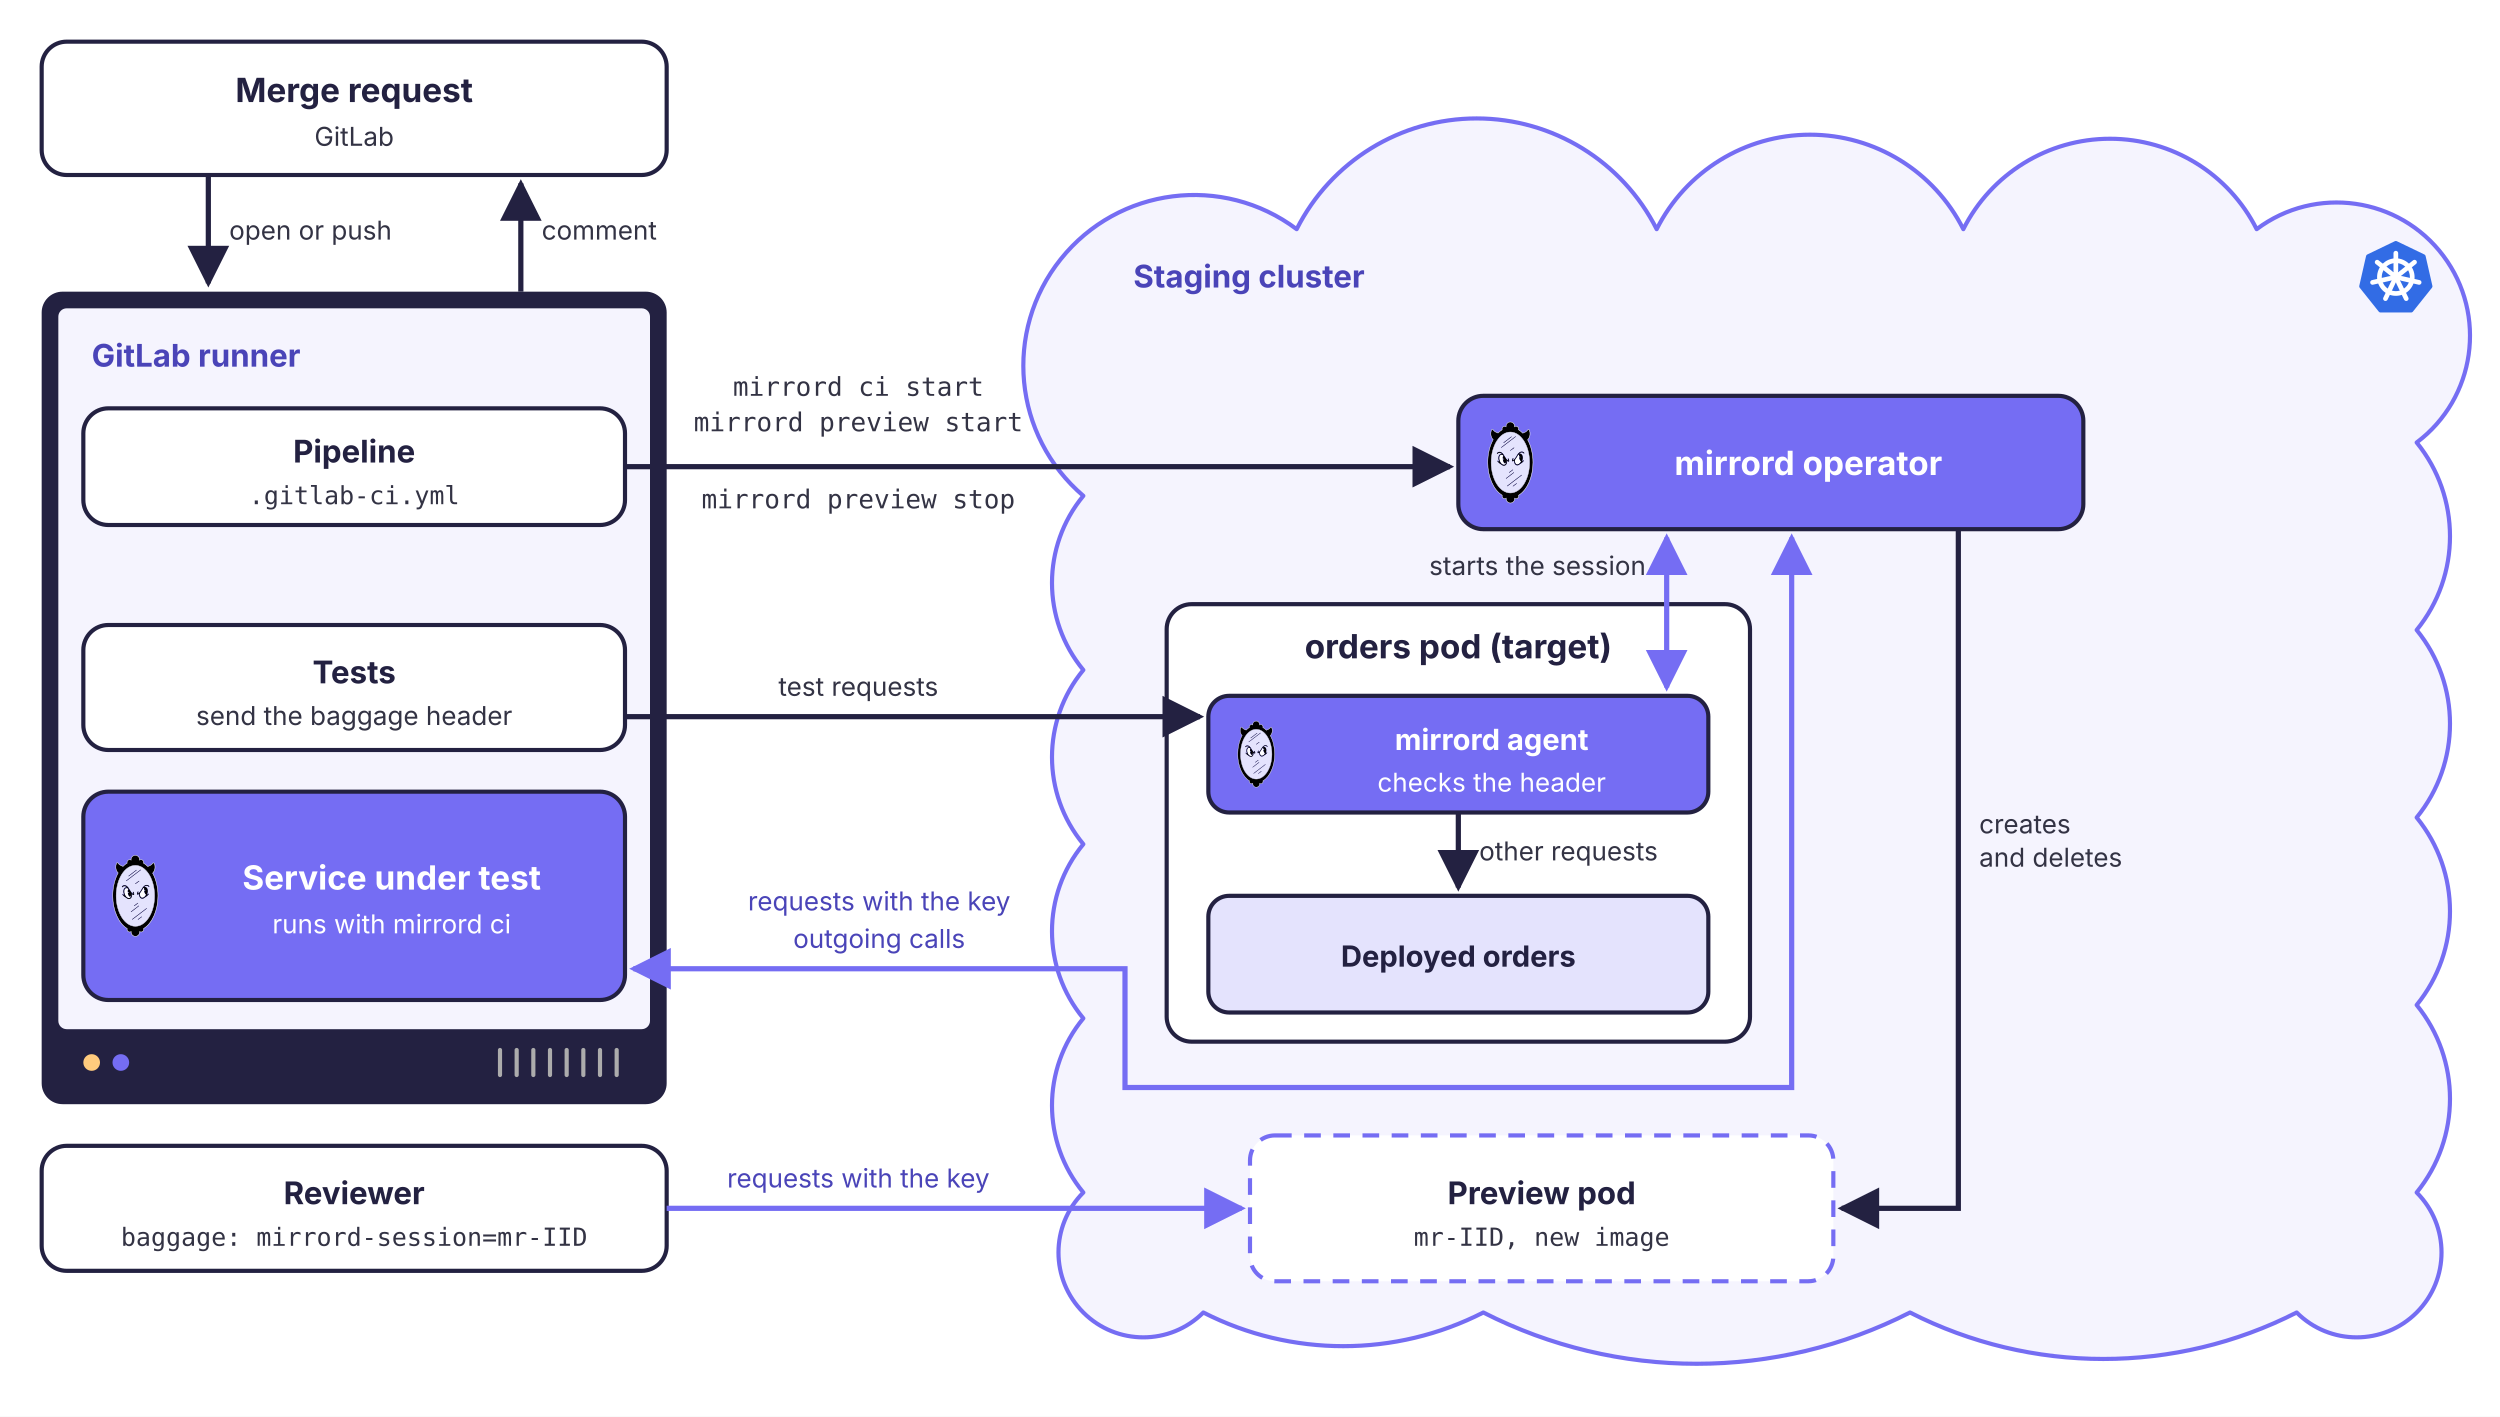
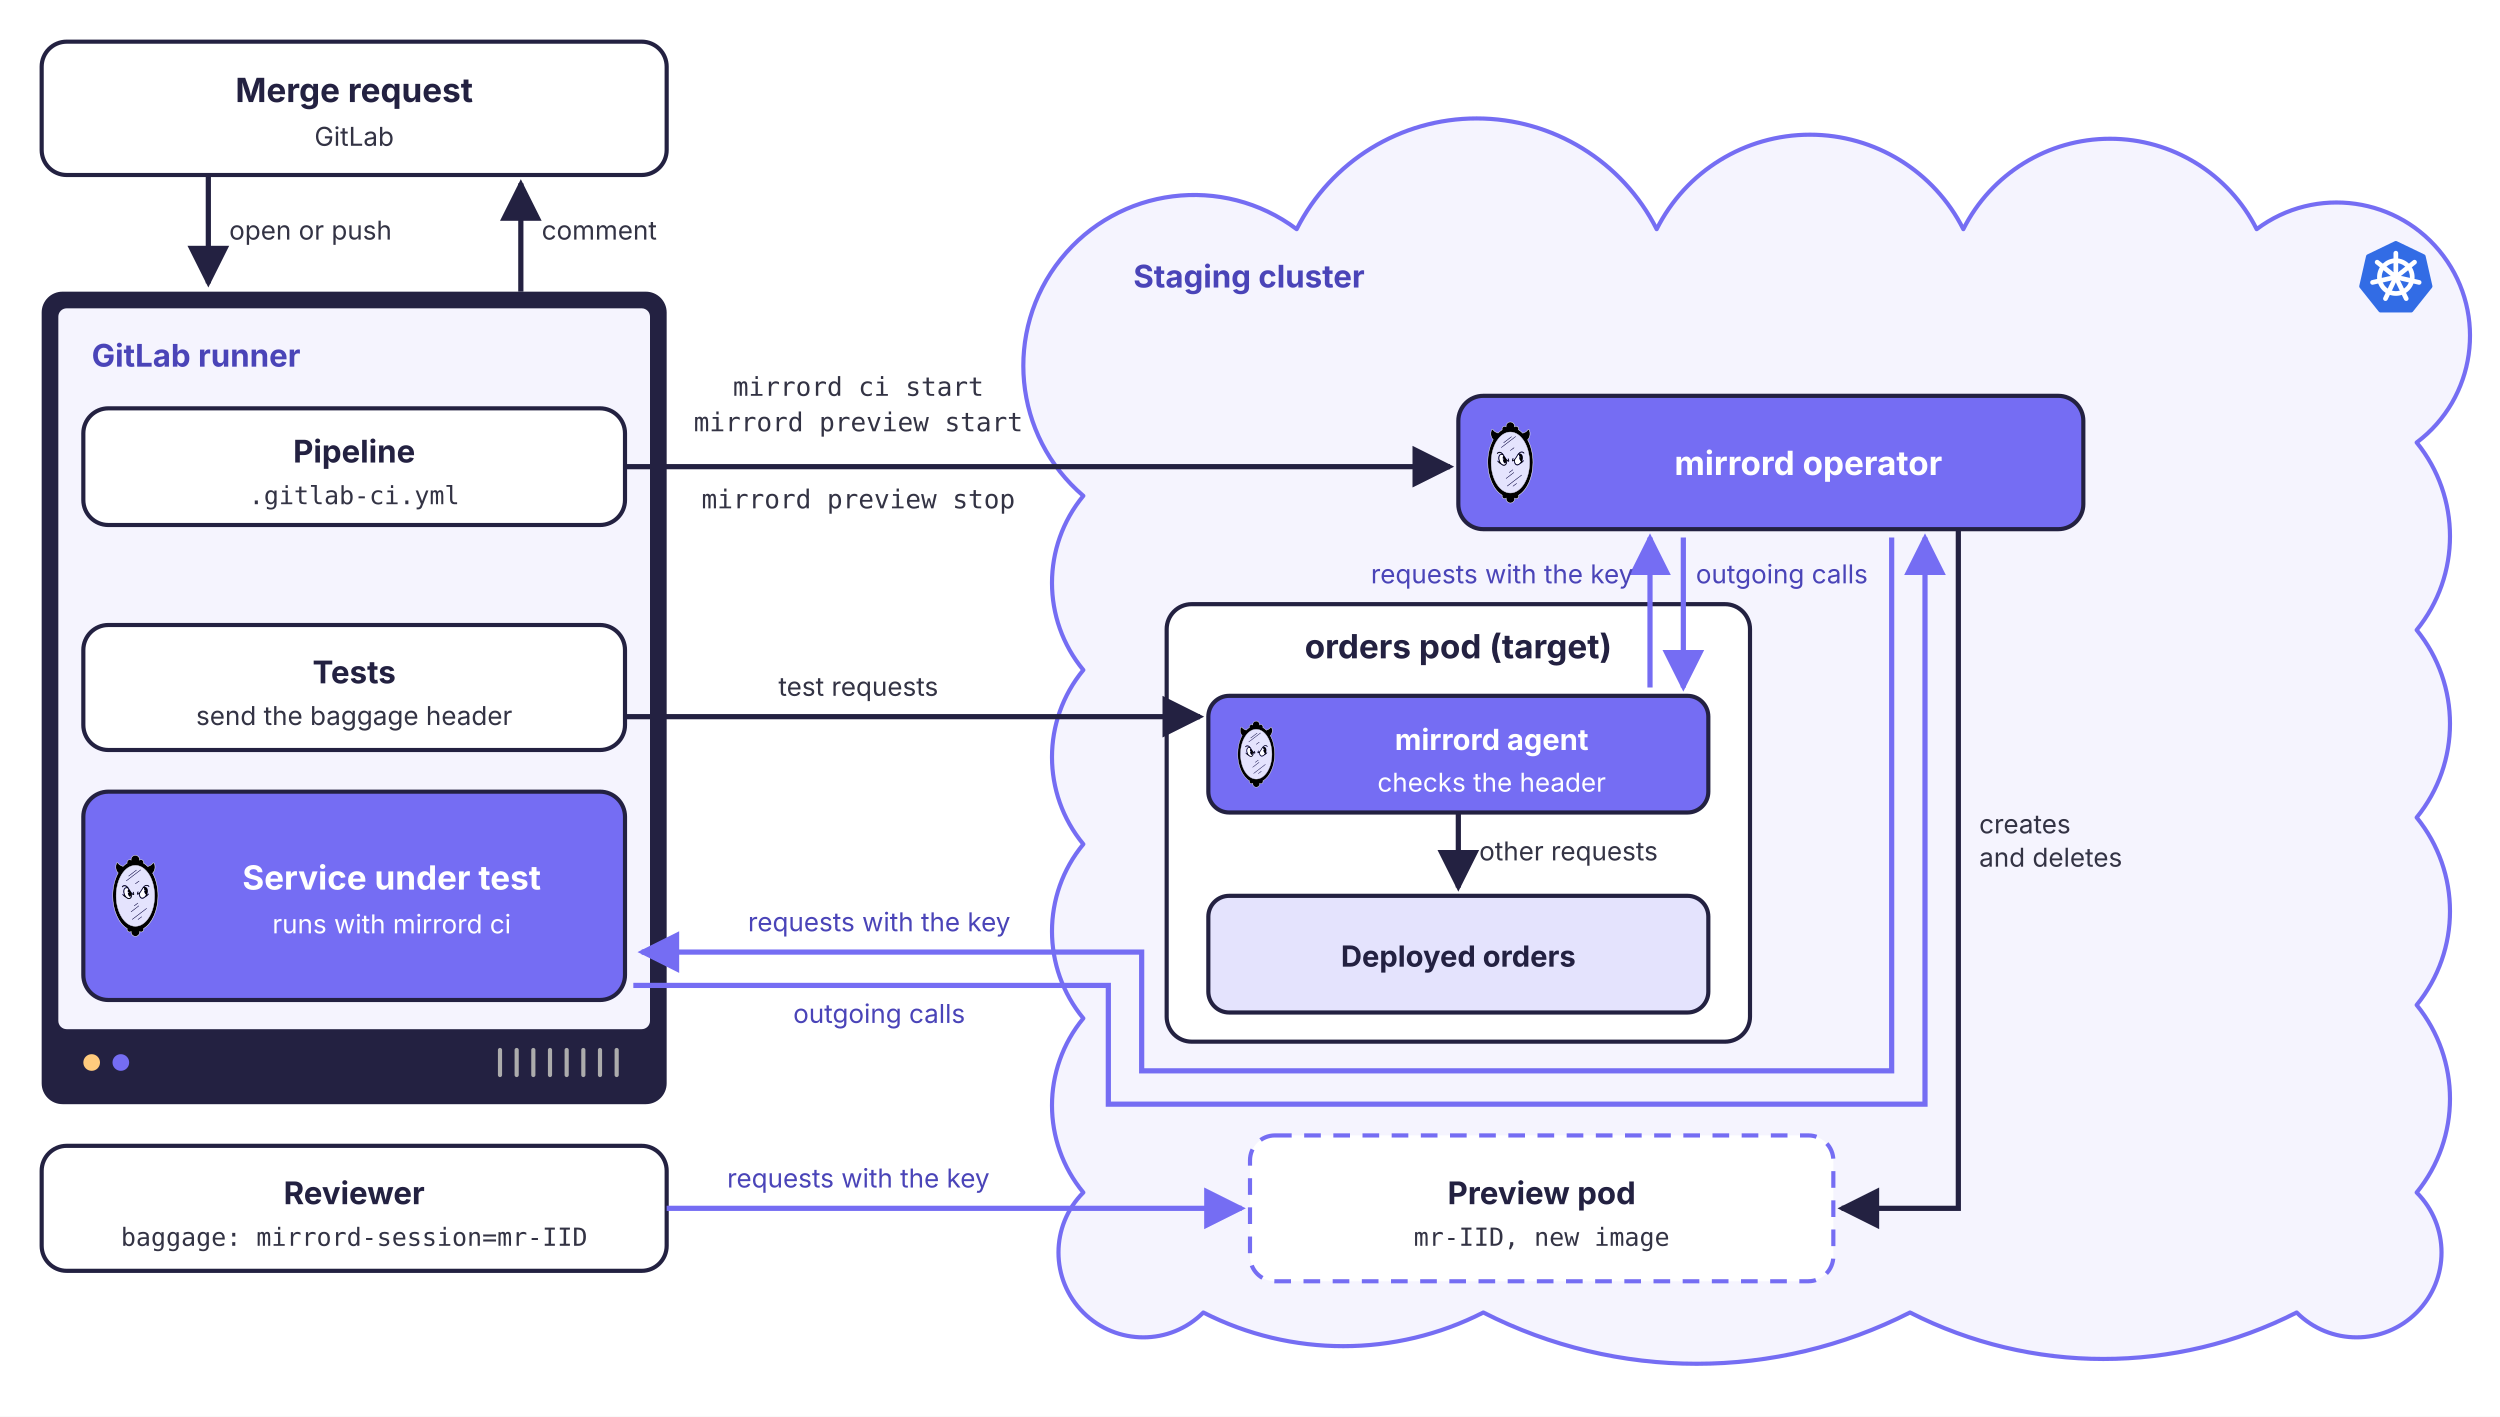
<svg xmlns="http://www.w3.org/2000/svg" viewBox="0 0 1200 680" width="1200" height="680" font-family="Inter, Helvetica, Arial, sans-serif" role="img" aria-labelledby="t d">
  <defs>
    <marker id="arrow" viewBox="0 0 10 10" refX="9" refY="5" markerWidth="8" markerHeight="8" orient="auto-start-reverse">
      <path d="M0 0 L10 5 L0 10 z" fill="#232141" />
    </marker>
    <marker id="arrow-purple" viewBox="0 0 10 10" refX="9" refY="5" markerWidth="8" markerHeight="8" orient="auto-start-reverse">
      <path d="M0 0 L10 5 L0 10 z" fill="#756DF3" />
    </marker>
    <symbol id="k8s" viewBox="0 0 32 32">
      <polygon points="16.00,1.60 27.73,7.25 30.62,19.94 22.51,30.11 9.49,30.11 1.38,19.94 4.27,7.25" fill="#326CE5" stroke="#326CE5" stroke-width="2" stroke-linejoin="round" />
      <g fill="none" stroke="#ffffff" stroke-width="2" stroke-linecap="round">
        <circle cx="16" cy="16" r="7" />
        <line x1="16.00" y1="13.40" x2="16.00" y2="5.80" />
        <line x1="18.03" y1="14.38" x2="23.97" y2="9.64" />
        <line x1="18.53" y1="16.58" x2="25.94" y2="18.27" />
        <line x1="17.13" y1="18.34" x2="20.43" y2="25.19" />
        <line x1="14.87" y1="18.34" x2="11.57" y2="25.19" />
        <line x1="13.47" y1="16.58" x2="6.06" y2="18.27" />
        <line x1="13.97" y1="14.38" x2="8.03" y2="9.64" />
      </g>
      <circle cx="16" cy="16" r="2.4" fill="#ffffff" />
    </symbol>
    <symbol id="mirrord" viewBox="97 61 391 696">
      <path fill="#ffffff" d="M255.6,387c4.1,19.1-0.9,36.1-12,40.5c-8.2,3.2-17.8,0-26.5-8.2c-0.3-0.6-0.9-0.9-1.5-1.2c0,0,0,0-0.3-0.3 c-5.5-5.6-10.5-13.2-14-22c-4.7-11.5-6.1-23.2-4.4-33.5c1.8-9.4,6.1-16.1,12.8-18.8c5.5-2.3,12.5-1.5,19.3,2.6 c1.5,2.3,2.6,4.4,3.8,6.2c-4.1,2.6-6.4,10.3-6.4,20.3l3.2,1.8l11.1,6.5l-12.5,1.5h-0.9c0.3,1.2,0.3,2.3,0.6,3.5 c3.2,17.9,12,31.1,19,29.7c6.4-1.2,9.6-14.4,7.6-30.2C255.3,386.4,255.6,386.7,255.6,387z" />
      <path fill="#ffffff" d="M384,398.4c-3.2,6.8-7.3,12.3-12,17c0,0,0,0-0.3,0c-0.6,0.3-0.9,0.9-1.2,1.2c-8.7,7.9-18.4,11.5-26.5,8.2 c-11.1-4.7-16-21.4-12-40.5c1.5-1.8,3.2-3.8,4.7-5.6c5-6.5,9-13.2,12.8-20l1.2-2.1c1.2-1.8,2-3.8,3.2-5.6c1.2-2.1,2.6-4.4,4.4-7 c3.5-2.1,6.7-3.2,9.9-3.8c-2,4.7-2.3,10.3-2.3,15.3l3.2,1.8l11.1,6.5l-12.5,1.5h-0.9c0.3,1.2,0.3,2.3,0.6,3.8 C370.5,384.6,377.5,397,384,398.4z" />
      <path fill="#E4E3FD" d="M405,391.7c-1.5-1.2-3.8-0.9-5,0.6c-3.2,4.1-7,7.9-11.1,11.5c1.2-2.3,2.6-5,3.5-7.6 c5.3-12.6,6.7-25.8,4.7-37.3c-2.3-12-8.2-20.6-16.9-24.1c-4.1-1.8-8.8-2.1-13.7-1.2c4.4-4.4,10.2-8.5,17.5-10 c8.2-1.5,16.6,1.5,20.4,7.3c1.2,1.5,3.2,2.1,5,0.9c1.5-1.2,2-3.2,0.9-4.7c-5.5-8.2-16.6-12.3-27.4-10c-11.1,2.1-19.3,9.7-24.2,15.6 c-2,2.3-3.8,5-5.5,7.3c-2,2.9-3.5,5.6-5,8.2c-1.2,2.1-2.3,3.8-3.2,5.6l-1.2,2.1c-3.8,6.5-7.6,13.2-12.3,19.1 c-5.8,7.6-11.7,12.9-18.4,16.7c0.6-5,2-9.7,4.4-14.1c0.9-1.8,0.3-3.8-1.5-4.7c-1.7-0.9-3.8-0.3-4.7,1.5c-2.9,5.6-4.7,11.5-5.3,17.6 c0,0.9-0.3,3.5,1.5,5.6c1.2,1.2,2.3,1.8,4.1,1.8c1.5,0,2.9-0.3,4.4-1.5c2.6-1.5,5.3-3.2,7.9-5.3c-1.7,18.5,5,34.1,17.5,39.3 c2.9,1.2,5.8,1.8,8.8,1.8c8.5,0,17.5-4.4,25.4-12c11.4-6.2,21.6-14.4,29.5-24.7C406.7,395.2,406.4,392.8,405,391.7z M292.1,149.1 c90.1,0,163.6,116.6,163.6,259.6s-73.5,259.6-163.6,259.6c-90.4,0-163.6-116.6-163.6-259.6S201.9,149.1,292.1,149.1z M389.5,517.3 c0.9-0.6,0.9-1.8,0.3-2.3c-0.6-0.9-1.8-0.9-2.3-0.3l-122.5,93.7c-0.9,0.6-0.9,1.8-0.3,2.3c0.3,0.3,0.9,0.6,1.5,0.6 c0.3,0,0.9,0,1.2-0.3L389.5,517.3z M346.9,589c0.9-0.6,0.9-1.8,0.3-2.3c-0.6-0.9-1.8-0.9-2.3-0.3l-31.2,23.2 c-0.9,0.6-0.9,1.8-0.3,2.3c0.3,0.6,0.9,0.9,1.5,0.9c0.3,0,0.6-0.3,0.9-0.3L346.9,589z M338.2,189.1c0.9-0.6,0.9-1.8,0.3-2.3 c-0.6-0.9-1.8-0.9-2.3-0.3l-122.5,93.4c-0.9,0.6-0.9,1.8-0.3,2.3c0.3,0.3,0.9,0.6,1.5,0.6c0.3,0,0.9,0,0.9-0.3L338.2,189.1z M324.4,284.5c0.9-0.6,0.9-1.8,0.3-2.3c-0.6-0.9-1.7-0.9-2.3-0.3l-31.2,22.9c-0.9,0.6-0.9,1.8-0.3,2.3c0.3,0.6,0.9,0.6,1.5,0.6 c0.3,0,0.6,0,0.9-0.3L324.4,284.5z M322.7,495.9c0.9-0.6,0.9-1.8,0.3-2.3c-0.6-0.9-1.8-0.9-2.3-0.3l-66.2,50.8 c-0.9,0.6-0.9,1.8-0.3,2.3c0.3,0.3,0.9,0.6,1.5,0.6c0.3,0,0.6,0,0.9-0.3L322.7,495.9z M314.8,472.4c0.9-0.6,0.9-1.8,0.3-2.3 c-0.6-0.9-1.8-0.9-2.3-0.3L281.6,493c-0.9,0.6-0.9,1.8-0.3,2.3c0.3,0.6,0.9,0.9,1.5,0.9c0.3,0,0.9-0.3,0.9-0.3L314.8,472.4z M302.3,190.5c0.9-0.6,0.9-1.8,0.3-2.3c-0.6-0.9-1.7-0.9-2.3-0.3L234,239c-0.9,0.6-0.9,1.8-0.3,2.3c0.3,0.3,0.9,0.6,1.5,0.6 c0.3,0,0.9,0,1.2-0.3L302.3,190.5z M280.1,399.6c1.8-2.1,1.5-4.7,1.5-5.6c-0.6-6.2-2.3-12.3-5-17.9c-0.9-1.8-2.9-2.3-4.7-1.5 c-1.8,0.9-2.3,2.9-1.5,4.7c2.3,4.4,3.8,9.4,4.4,14.1c-6.4-3.8-12.5-9.4-18.4-16.7c-4.7-6.2-8.8-12.9-12.3-19.1l-1.5-2.3 c-1.2-1.8-2-3.8-3.2-5.6c-1.5-2.3-2.9-5.3-5-8.2c0,0,0,0,0-0.3c-1.5-2.3-3.5-5-5.5-7.3c-5-5.9-13.1-13.2-24.2-15.6 c-10.8-2.1-21.9,2.1-27.4,10c-1.2,1.5-0.6,3.8,0.9,4.7c1.5,1.2,3.8,0.6,4.7-0.9c4.1-5.9,12.5-8.8,20.4-7.3 c7.3,1.5,13.1,5.9,17.5,10c-4.7-0.9-9.3-0.3-13.7,1.2c-8.8,3.5-14.6,12-16.9,24.1c-2,11.5-0.3,24.7,4.7,37.3 c1.2,2.6,2.3,5.3,3.5,7.6c-4.1-3.5-7.9-7.3-11.1-11.5c-1.2-1.5-3.5-1.8-5-0.6c-1.5,1.2-1.8,3.5-0.6,5c8.2,10,18.4,18.5,29.5,24.7 c7.9,7.6,16.9,11.7,25.7,11.7c2.9,0,6.1-0.6,8.8-1.8c12.5-5.3,19-20.6,17.5-39.3c2.6,2.1,5,3.8,7.9,5.3c1.5,0.9,2.9,1.2,4.4,1.2 C277.8,401.4,279.2,400.8,280.1,399.6z" />
      <path d="M439.4,215.2c29.5,54,45.5,122.4,45.5,193.8c0,123.6-49,234.9-122.8,279.2c0.6,2.1,1.2,4.4,1.2,6.8 c0,12.3-10.2,22.6-22.5,22.6c-4.4,0-8.8-1.2-12.3-3.5c0.3,1.2,0.3,2.6,0.3,3.8c0,20.3-16.3,36.7-36.5,36.7s-36.5-16.4-36.5-36.7 c0-1.2,0-2.6,0.3-3.8c-3.5,2.3-7.9,3.5-12.3,3.5c-12.3,0-22.5-10-22.5-22.6c0-2.3,0.3-4.7,1.2-6.8C148.6,643.6,99.3,532.3,99.3,409 c0-71.9,16.3-140.9,46.4-195.3c-1.5-0.9-2.3-2.1-3.5-3.2c-9.9-11.2-15.5-26.4-16.9-42.6c-0.6-11.5,0.9-23.2,5-33.8 c0.6-1.8,2.6-6.8,7.6-7.3c5.3-0.6,8.5,3.8,11.4,7.9c1.2,1.5,2.3,2.9,2.9,3.8c5.5,5.3,12.5,9.7,21.6,13.8c4.4,2.1,9,3.8,13.4,5.3 c11.1-11.2,22.8-20.6,35-27.9c-0.6-2.3-1.2-4.4-1.2-6.8c0-12.3,10.2-22.6,22.5-22.6c4.4,0,8.8,1.2,12.3,3.5c0-1.2-0.3-2.6-0.3-3.8 c0-20.3,16.3-36.7,36.5-36.7c20.1,0,36.5,16.4,36.5,36.7c0,1.2,0,2.6-0.3,3.8c3.5-2.3,7.9-3.5,12.3-3.5c12.5,0,22.5,10.3,22.5,22.6 c0,2.3-0.3,4.7-1.2,6.8c12.5,7.6,24.8,17.3,36.2,29.1c4.7-1.5,9-3.2,13.7-5.3c9-4.1,16-8.5,21.6-13.8c0.9-0.9,2-2.3,2.9-3.8 c2.9-4.1,6.1-8.5,11.4-7.9c5,0.6,7,5.6,7.6,7.3c4.1,10.6,5.5,22.3,4.7,33.8c-1.2,15.9-7,31.4-16.9,42.6 C442.3,212.6,441.1,214,439.4,215.2z M455.7,409c0-143.3-73.5-259.6-163.6-259.6c-90.4,0-163.6,116.6-163.6,259.6 c0,143,73.5,259.6,163.6,259.6C382.5,668.6,455.7,552,455.7,409z" />
      <path fill="#ffffff" d="M292.4,756.6c-21.2,0-38.5-17.4-38.5-38.7c0-0.1,0-0.2,0-0.3c-3,1.3-6.5,2-10,2c-13.5,0-24.5-11-24.5-24.6 c0-2.2,0.2-4.2,0.7-5.9c-36.1-22.2-66.8-60.3-88.9-110.2C109,528.5,97.3,469.7,97.3,409c0-71.5,16.3-140.6,45.8-194.7 c-0.6-0.5-1.1-1-1.5-1.5c-0.3-0.3-0.5-0.6-0.8-0.8l-0.1-0.1c-9.7-10.9-15.9-26.4-17.4-43.7c-0.6-12.5,1.1-24.4,5.1-34.7 c0.8-2.3,3.2-7.9,9.2-8.6c6.5-0.7,10.4,4.7,13.2,8.7c1.1,1.4,2.2,2.8,2.9,3.7c5.3,5,11.9,9.2,20.9,13.3c3.5,1.7,7.6,3.3,12.1,4.8 c10.7-10.7,21.9-19.6,33.2-26.5c-0.5-1.9-0.9-3.7-0.9-5.8c0-13.3,11.2-24.6,24.5-24.6c3.5,0,6.9,0.7,10,2c0-0.1,0-0.2,0-0.3 c0-21.3,17.3-38.7,38.5-38.7c21.2,0,38.5,17.4,38.5,38.7c0,0.1,0,0.2,0,0.3c3-1.3,6.5-2,10-2c13.5,0,24.5,11,24.5,24.6 c0,2.2-0.2,4.2-0.7,5.9c12.2,7.6,23.8,16.9,34.3,27.6c3.7-1.2,7.6-2.7,12.3-4.8c9-4.1,15.7-8.4,21-13.4c0.7-0.7,1.8-2,2.6-3.4 l0.1-0.1c2.8-4,6.7-9.5,13.2-8.8c6,0.7,8.5,6.3,9.3,8.7c4,10.4,5.7,22.4,4.8,34.5c-1.2,16.6-7.5,32.4-17.2,43.5c-0.4,1-1.3,2-2.4,3 c29,53.9,44.9,122.4,44.9,193.3c0,60.9-11.7,119.7-33.9,170.2c-22,49.9-52.6,87.9-88.6,110c0.5,1.9,0.8,3.8,0.8,5.8 c0,13.3-11.2,24.6-24.5,24.6c-3.5,0-6.9-0.7-10-2c0,0.1,0,0.2,0,0.3C330.8,739.2,313.6,756.6,292.4,756.6z M259.4,709.5l-1.2,5 c-0.2,0.9-0.2,2.3-0.2,3.3c0,19.1,15.5,34.7,34.5,34.7s34.5-15.6,34.5-34.7c0-1.1,0-2.4-0.2-3.3l-1.2-5l4.3,2.9 c3.1,2.1,7,3.2,11.1,3.2c11.1,0,20.5-9.4,20.5-20.6c0-2.1-0.5-4.2-1.1-6.2l-0.4-1.5l1.3-0.8c72.9-43.8,121.8-155.3,121.8-277.5 c0-70.8-16.1-139.3-45.3-192.8l-0.9-1.6l1.5-1c1.6-1.1,2.3-2.2,2.4-2.5l0.1-0.4l0.3-0.3c9.3-10.4,15.2-25.5,16.4-41.4 c0.9-11.6-0.7-22.9-4.5-32.9c-0.6-1.7-2.3-5.6-6-6.1c-3.8-0.4-6.3,2.6-9.5,7c-0.9,1.5-2.1,3-3.2,4.1c-5.7,5.4-12.7,9.9-22.2,14.2 c-5.4,2.4-9.7,4-13.9,5.4l-1.2,0.4l-0.9-0.9c-10.9-11.3-23-21-35.8-28.8l-1.5-0.9l0.7-1.6c0.7-1.6,1-3.5,1-6 c0-11.4-9.2-20.6-20.5-20.6c-4.1,0-8.1,1.1-11.1,3.2l-4.3,2.9l1.2-5c0.2-0.9,0.2-2.3,0.2-3.3c0-19.1-15.5-34.7-34.5-34.7 c-19,0-34.5,15.6-34.5,34.7c0,0.5,0.1,1.1,0.1,1.7c0.1,0.7,0.2,1.4,0.2,2.1v3.8l-3.1-2.1c-3.1-2.1-7-3.2-11.1-3.2 c-11.1,0-20.5,9.4-20.5,20.6c0,1.9,0.4,3.6,0.9,5.6l0.5,2.1l-1.3,0.8c-11.8,7.1-23.5,16.4-34.6,27.6l-0.9,0.9l-1.2-0.4 c-5.1-1.7-9.7-3.5-13.6-5.4c-9.5-4.3-16.5-8.8-22.1-14.2l-0.2-0.2l-0.1-0.2c-0.5-0.8-1.7-2.2-2.8-3.6l-0.1-0.1 c-3.1-4.4-5.7-7.5-9.5-7.1c-3.7,0.4-5.4,4.3-5.9,6c-3.8,9.8-5.5,21.2-4.9,33c1.5,16.4,7.3,31.1,16.4,41.3c0.3,0.3,0.6,0.6,0.9,0.9 c0.7,0.8,1.4,1.5,2.2,2l1.6,1l-0.9,1.7c-29.7,53.8-46.1,122.8-46.1,194.3c0,121.9,49.2,233.4,122.4,277.5l1.5,0.9l-0.7,1.6 c-0.7,1.6-1,3.5-1,6c0,11.4,9.2,20.6,20.5,20.6c4.1,0,8.1-1.1,11.1-3.2L259.4,709.5z M292.1,670.6c-91.3,0-165.6-117.3-165.6-261.6 s74.3-261.6,165.6-261.6c91.3,0,165.6,117.3,165.6,261.6S383.4,670.6,292.1,670.6z M292.1,151.4c-89.1,0-161.6,115.5-161.6,257.6 c0,68.8,16.9,133.5,47.7,182.3c30.6,48.5,71,75.2,113.9,75.2c89.1,0,161.6-115.5,161.6-257.6C453.7,267,381.2,151.4,292.1,151.4z" />
      <path d="M344.9,586.3c0.9-0.6,1.7-0.3,2.3,0.3c0.6,0.9,0.3,1.8-0.3,2.3l-31.2,23.2c-0.3,0.3-0.6,0.3-0.9,0.3 c-0.6,0-1.2-0.3-1.5-0.9c-0.6-0.9-0.3-1.8,0.3-2.3L344.9,586.3z" />
      <path d="M372,415.5c4.4-4.4,8.5-10.3,12-17c-6.4-1.8-13.4-13.8-16.3-29.7c-0.3-1.2-0.6-2.3-0.6-3.8h0.9l12.5-1.5l-11.1-6.5 l-3.2-1.8c0-5,0.3-10.6,2.3-15.3c-3.2,0.6-6.7,1.8-9.9,3.8c-1.8,2.3-3.2,5-4.4,7c-1.2,2.1-2.3,3.8-3.2,5.6l-1.2,2.1 c-3.8,6.5-7.9,13.5-12.8,20c-1.5,2.1-3.2,3.8-4.7,5.6c-4.1,19.1,0.9,35.8,12,40.5c8.2,3.2,17.8-0.3,26.5-8.2 C370.8,416.3,371.4,415.8,372,415.5z M410.5,326.8c1.2,1.5,0.9,3.8-0.9,4.7c-1.5,1.2-3.8,0.9-5-0.9c-4.1-5.9-12.5-8.8-20.4-7.3 c-7.3,1.5-13.1,5.9-17.5,10c4.7-0.9,9.3-0.3,13.7,1.2c8.8,3.5,14.9,12,16.9,24.1c2,11.5,0.3,24.7-4.7,37.3 c-1.2,2.6-2.3,5.3-3.5,7.6c4.1-3.5,7.9-7.3,11.1-11.5c1.2-1.5,3.5-1.8,5-0.6c1.5,1.2,1.7,3.5,0.6,5c-8.2,10.3-18.4,18.5-29.5,24.7 c-7.9,7.6-16.9,12-25.4,12c-3.2,0-6.1-0.6-8.8-1.8c-12.5-5.3-19-20.6-17.5-39.3c-2.6,2.1-5.3,3.8-7.9,5.3c-1.5,0.9-3.2,1.5-4.4,1.5 c-1.5,0-2.9-0.6-4.1-1.8c-1.7-2.1-1.5-4.7-1.5-5.6c0.6-6.2,2.3-12,5.3-17.6c0.9-1.8,2.9-2.3,4.7-1.5c1.8,0.9,2.3,2.9,1.5,4.7 c-2.3,4.4-3.8,9.4-4.4,14.1c6.4-3.8,12.5-9.4,18.4-16.7c4.7-6.2,8.8-12.6,12.3-19.1l1.2-2.1c1.2-2.1,2.3-3.8,3.2-5.6 c1.5-2.3,2.9-5.3,5-8.2c1.8-2.3,3.5-5,5.5-7.3c5-5.9,13.4-13.2,24.2-15.6C393.9,314.5,405,318.6,410.5,326.8z" />
      <path d="M324.4,284.5l-31.5,23.2c-0.3,0.3-0.6,0.3-0.9,0.3c-0.6,0-1.2-0.3-1.5-0.6c-0.6-0.9-0.3-1.8,0.3-2.3l31.2-23.2 c0.9-0.6,1.7-0.3,2.3,0.3C325.6,282.7,325.3,283.9,324.4,284.5z" />
      <path d="M312.8,469.5c0.9-0.6,1.8-0.3,2.3,0.3c0.6,0.9,0.3,1.8-0.3,2.3l-31.2,23.2c-0.3,0.3-0.6,0.3-0.9,0.3 c-0.6,0-1.2-0.3-1.5-0.9c-0.6-0.9-0.3-1.8,0.3-2.3L312.8,469.5z" />
      <path d="M387.5,514.7c0.9-0.6,1.8-0.3,2.3,0.3c0.6,0.9,0.3,1.8-0.3,2.3L267,611c-0.3,0.3-0.6,0.3-1.2,0.3c-0.6,0-1.2-0.3-1.5-0.6 c-0.6-0.9-0.6-1.8,0.3-2.3L387.5,514.7z" />
      <path d="M320.7,493c0.9-0.6,1.8-0.3,2.3,0.3c0.6,0.9,0.6,1.8-0.3,2.3l-66.2,51.1c-0.3,0.3-0.6,0.3-0.9,0.3c-0.6,0-1.2-0.3-1.5-0.6 c-0.6-0.9-0.6-1.8,0.3-2.3L320.7,493z" />
      <path d="M300.2,187.9c0.9-0.6,1.7-0.3,2.3,0.3c0.6,0.9,0.6,1.8-0.3,2.3l-65.9,51.1c-0.3,0.3-0.6,0.3-1.2,0.3 c-0.6,0-0.9-0.3-1.5-0.6c-0.6-0.9-0.3-1.8,0.3-2.3L300.2,187.9z" />
      <path d="M213.6,279.8l122.5-93.7c0.6-0.6,1.8-0.3,2.3,0.3c0.6,0.9,0.3,1.8-0.3,2.3l-122.5,93.7c-0.3,0.3-0.6,0.3-0.9,0.3 c-0.6,0-1.2-0.3-1.5-0.6C212.7,281.6,212.7,280.4,213.6,279.8z" />
      <path d="M243.9,427.5c11.1-4.4,16-21.4,12-40.5c-0.3-0.3-0.6-0.6-0.9-0.9c2,15.9-1.2,29.1-7.6,30.2c-7.3,1.5-15.8-12-19-29.7 c-0.3-1.2-0.3-2.3-0.6-3.5h0.9l12.5-1.5l-11.1-6.5l-3.2-1.8c0-10,2.3-17.6,6.4-20.3c-1.2-2.1-2.3-4.1-3.8-6.2 c-7-4.1-13.7-5-19.3-2.6c-6.4,2.6-11.1,9.4-12.8,18.8c-1.8,10-0.3,22,4.4,33.5c3.5,8.8,8.5,16.4,14,22c0,0,0.3,0,0.3,0.3 c0.6,0.3,1.2,0.9,1.5,1.2C225.9,427.2,235.8,430.7,243.9,427.5z M204.9,319.1c11.1,2.1,19.3,9.7,24.2,15.6c2,2.3,3.8,5,5.5,7.3 c0,0,0,0,0,0.3c2,2.9,3.5,5.6,5,8.2c1.2,1.8,2,3.5,3.2,5.6l1.5,2.3c3.8,6.5,7.6,12.9,12.3,19.1c5.8,7.3,11.7,12.9,18.4,16.7 c-0.6-5-2-9.7-4.4-14.1c-0.9-1.8-0.3-3.8,1.5-4.7c1.8-0.9,3.8-0.3,4.7,1.5c2.9,5.6,4.7,11.5,5,17.9c0,0.9,0.3,3.5-1.5,5.6 c-1.2,1.2-2.6,1.8-4.1,1.8c-1.5,0-2.9-0.6-4.4-1.2c-2.6-1.5-5.3-3.2-7.9-5.3c1.7,18.5-5,34.1-17.5,39.3c-2.9,1.2-5.8,1.8-8.8,1.8 c-8.5,0-17.5-4.4-25.7-11.7c-11.4-6.2-21.6-14.7-29.5-24.7c-1.2-1.5-0.9-3.8,0.6-5c1.5-1.2,3.8-0.9,5,0.6c3.2,4.1,7,7.9,11.1,11.5 c-1.2-2.3-2.6-5-3.5-7.6c-5-12.6-6.7-25.8-4.7-37.3c2-12,8.2-20.6,16.9-24.1c4.1-1.8,8.8-2.1,13.7-1.2c-4.4-4.4-10.2-8.8-17.5-10 c-8.2-1.5-16.6,1.5-20.4,7.3c-1.2,1.5-3.2,2.1-4.7,0.9c-1.5-1.2-2-3.2-0.9-4.7C183,320.9,194.1,317.1,204.9,319.1z" />
    </symbol>
  </defs>
  <rect x="0" y="0" width="1200" height="680" fill="#ffffff" />
  <rect x="20" y="20" width="300" height="64" rx="12" fill="#ffffff" stroke="#232141" stroke-width="2" />
  <text x="170.0" y="49" font-size="16" font-weight="700" fill="#232141" text-anchor="middle">Merge request</text>
  <text x="170.0" y="70" font-size="12.5" fill="#333344" text-anchor="middle">GitLab</text>
  <rect x="20" y="140" width="300" height="390" rx="10" fill="#232141" />
  <rect x="28" y="148" width="284" height="346" rx="4" fill="#F5F4FE" />
  <rect x="28" y="498" width="284" height="24" rx="4" fill="#232141" />
  <circle cx="44" cy="510" r="4" fill="#FFCB7D" />
  <circle cx="58" cy="510" r="4" fill="#756DF3" />
  <line x1="240" y1="504" x2="240" y2="516" stroke="#ACACAC" stroke-width="2" stroke-linecap="round" />
  <line x1="248" y1="504" x2="248" y2="516" stroke="#ACACAC" stroke-width="2" stroke-linecap="round" />
  <line x1="256" y1="504" x2="256" y2="516" stroke="#ACACAC" stroke-width="2" stroke-linecap="round" />
  <line x1="264" y1="504" x2="264" y2="516" stroke="#ACACAC" stroke-width="2" stroke-linecap="round" />
  <line x1="272" y1="504" x2="272" y2="516" stroke="#ACACAC" stroke-width="2" stroke-linecap="round" />
  <line x1="280" y1="504" x2="280" y2="516" stroke="#ACACAC" stroke-width="2" stroke-linecap="round" />
  <line x1="288" y1="504" x2="288" y2="516" stroke="#ACACAC" stroke-width="2" stroke-linecap="round" />
  <line x1="296" y1="504" x2="296" y2="516" stroke="#ACACAC" stroke-width="2" stroke-linecap="round" />
  <text x="44" y="176" font-size="15" font-weight="700" fill="#4a44b8">GitLab runner</text>
  <rect x="40" y="196" width="260" height="56" rx="12" fill="#ffffff" stroke="#232141" stroke-width="2" />
  <text x="170.0" y="222" font-size="15" font-weight="700" fill="#232141" text-anchor="middle">Pipeline</text>
  <text x="170.0" y="242" font-size="12" fill="#333344" text-anchor="middle" font-family="Menlo, Consolas, monospace">.gitlab-ci.yml</text>
  <rect x="40" y="300" width="260" height="60" rx="12" fill="#ffffff" stroke="#232141" stroke-width="2" />
  <text x="170.0" y="328" font-size="15" font-weight="700" fill="#232141" text-anchor="middle">Tests</text>
  <text x="170.0" y="348" font-size="12.5" fill="#333344" text-anchor="middle">send the baggage header</text>
  <rect x="40" y="380" width="260" height="100" rx="12" fill="#756DF3" stroke="#232141" stroke-width="2" />
  <use href="#mirrord" x="54" y="410" width="22" height="40" />
  <text x="188.0" y="427" font-size="16" font-weight="700" fill="#ffffff" text-anchor="middle">Service under test</text>
  <text x="188.0" y="448" font-size="12.5" fill="#ffffff" text-anchor="middle">runs with mirrord ci</text>
  <rect x="20" y="550" width="300" height="60" rx="12" fill="#ffffff" stroke="#232141" stroke-width="2" />
  <text x="170.0" y="578" font-size="15" font-weight="700" fill="#232141" text-anchor="middle">Reviewer</text>
  <text x="170.0" y="598" font-size="12" fill="#333344" text-anchor="middle" font-family="Menlo, Consolas, monospace">baggage: mirrord-session=mr-IID</text>
  <path d="M520.0 572.4 A65.6 65.6 0 0 1 520.0 488.8 A65.6 65.6 0 0 1 520.0 405.2 A65.6 65.6 0 0 1 520.0 321.6 A65.6 65.6 0 0 1 520.0 238.0 A82.0 82.0 0 0 1 622.4 110.0 A96.8 96.8 0 0 1 795.2 110.0 A82.4 82.4 0 0 1 942.4 110.0 A78.8 78.8 0 0 1 1083.2 110.0 A64.0 64.0 0 0 1 1160.0 212.4 A71.3 71.3 0 0 1 1160.0 302.4 A71.3 71.3 0 0 1 1160.0 392.4 A71.3 71.3 0 0 1 1160.0 482.4 A71.3 71.3 0 0 1 1160.0 572.4 A40.7 40.7 0 0 1 1102.4 630.0 A204.2 204.2 0 0 1 916.8 630.0 A225.3 225.3 0 0 1 712.0 630.0 A147.8 147.8 0 0 1 577.6 630.0 A40.7 40.7 0 0 1 520.0 572.4 Z" fill="#F5F4FE" stroke="#756DF3" stroke-width="2" stroke-linejoin="round" />
  <text x="544" y="138" font-size="15" font-weight="700" fill="#4a44b8">Staging cluster</text>
  <rect x="700" y="190" width="300" height="64" rx="12" fill="#756DF3" stroke="#232141" stroke-width="2" />
  <use href="#mirrord" x="714" y="202" width="22" height="40" />
  <text x="868.0" y="228" font-size="16" font-weight="700" fill="#ffffff" text-anchor="middle">mirrord operator</text>
  <rect x="560" y="290" width="280" height="210" rx="12" fill="#ffffff" stroke="#232141" stroke-width="2" />
  <text x="700" y="316" font-size="16" font-weight="700" fill="#232141" text-anchor="middle">orders pod (target)</text>
  <rect x="580" y="334" width="240" height="56" rx="10" fill="#756DF3" stroke="#232141" stroke-width="2" />
  <use href="#mirrord" x="594" y="346" width="18" height="32" />
  <text x="716.0" y="360" font-size="14" font-weight="700" fill="#ffffff" text-anchor="middle">mirrord agent</text>
  <text x="716.0" y="380" font-size="12.5" fill="#ffffff" text-anchor="middle">checks the header</text>
  <rect x="580" y="430" width="240" height="56" rx="10" fill="#E4E3FD" stroke="#232141" stroke-width="2" />
  <text x="700.0" y="464" font-size="14" font-weight="700" fill="#232141" text-anchor="middle">Deployed orders</text>
  <rect x="600" y="545" width="280" height="70" rx="12" fill="#ffffff" stroke="#756DF3" stroke-width="2" stroke-dasharray="8 6" />
  <text x="740.0" y="578" font-size="15" font-weight="700" fill="#232141" text-anchor="middle">Preview pod</text>
  <text x="740.0" y="598" font-size="12" fill="#333344" text-anchor="middle" font-family="Menlo, Consolas, monospace">mr-IID, new image</text>
  <line x1="100" y1="84" x2="100" y2="136" stroke="#232141" stroke-width="2.5" marker-end="url(#arrow)" />
  <text x="110" y="115" font-size="12.5" fill="#333344" text-anchor="start">open or push</text>
  <line x1="250" y1="140" x2="250" y2="88" stroke="#232141" stroke-width="2.5" marker-end="url(#arrow)" />
  <text x="260" y="115" font-size="12.5" fill="#333344" text-anchor="start">comment</text>
  <line x1="300" y1="224" x2="696" y2="224" stroke="#232141" stroke-width="2.5" marker-end="url(#arrow)" />
  <text x="412" y="190" font-size="12.5" fill="#333344" text-anchor="middle" font-family="Menlo, Consolas, monospace">mirrord ci start</text>
  <text x="412" y="207" font-size="12.5" fill="#333344" text-anchor="middle" font-family="Menlo, Consolas, monospace">mirrord preview start</text>
  <text x="412" y="244" font-size="12.5" fill="#333344" text-anchor="middle" font-family="Menlo, Consolas, monospace">mirrord preview stop</text>
-   <line x1="800" y1="258" x2="800" y2="330" stroke="#756DF3" stroke-width="2.5" marker-start="url(#arrow-purple)" marker-end="url(#arrow-purple)" />
-   <text x="790" y="276" font-size="12.5" fill="#333344" text-anchor="end">starts the session</text>
+   <line x1="792" y1="330" x2="792" y2="258" fill="none" stroke="#756DF3" stroke-width="2.5" marker-end="url(#arrow-purple)" />
+   <line x1="808" y1="258" x2="808" y2="330" fill="none" stroke="#756DF3" stroke-width="2.5" marker-end="url(#arrow-purple)" />
+   <text x="814" y="280" font-size="12.5" fill="#4a44b8" text-anchor="start">outgoing calls</text>
+   <text x="784" y="280" font-size="12.5" fill="#4a44b8" text-anchor="end">requests with the key</text>
  <line x1="300" y1="344" x2="576" y2="344" stroke="#232141" stroke-width="2.5" marker-end="url(#arrow)" />
  <text x="412" y="334" font-size="12.5" fill="#333344" text-anchor="middle">test requests</text>
-   <polyline points="304,465 540,465 540,522 860,522 860,258" fill="none" stroke="#756DF3" stroke-width="2.5" marker-start="url(#arrow-purple)" marker-end="url(#arrow-purple)" />
-   <text x="422" y="437" font-size="12.5" fill="#4a44b8" text-anchor="middle">requests with the key</text>
-   <text x="422" y="455" font-size="12.5" fill="#4a44b8" text-anchor="middle">outgoing calls</text>
+   <polyline points="908,258 908,514 548,514 548,457 308,457" fill="none" stroke="#756DF3" stroke-width="2.5" marker-end="url(#arrow-purple)" />
+   <text x="422" y="447" font-size="12.5" fill="#4a44b8" text-anchor="middle">requests with the key</text>
+   <polyline points="304,473 532,473 532,530 924,530 924,258" fill="none" stroke="#756DF3" stroke-width="2.5" marker-end="url(#arrow-purple)" />
+   <text x="422" y="491" font-size="12.5" fill="#4a44b8" text-anchor="middle">outgoing calls</text>
  <line x1="700" y1="390" x2="700" y2="426" stroke="#232141" stroke-width="2.5" marker-end="url(#arrow)" />
  <text x="710" y="413" font-size="12.5" fill="#333344" text-anchor="start">other requests</text>
  <polyline points="940,254 940,580 884,580" fill="none" stroke="#232141" stroke-width="2.5" marker-end="url(#arrow)" />
  <text x="950" y="400" font-size="12.5" fill="#333344" text-anchor="start">creates</text>
  <text x="950" y="416" font-size="12.5" fill="#333344" text-anchor="start">and deletes</text>
  <line x1="320" y1="580" x2="596" y2="580" stroke="#756DF3" stroke-width="2.5" marker-end="url(#arrow-purple)" />
  <text x="412" y="570" font-size="12.5" fill="#4a44b8" text-anchor="middle">requests with the key</text>
  <use href="#k8s" x="1132" y="115" width="36" height="36" />
</svg>
